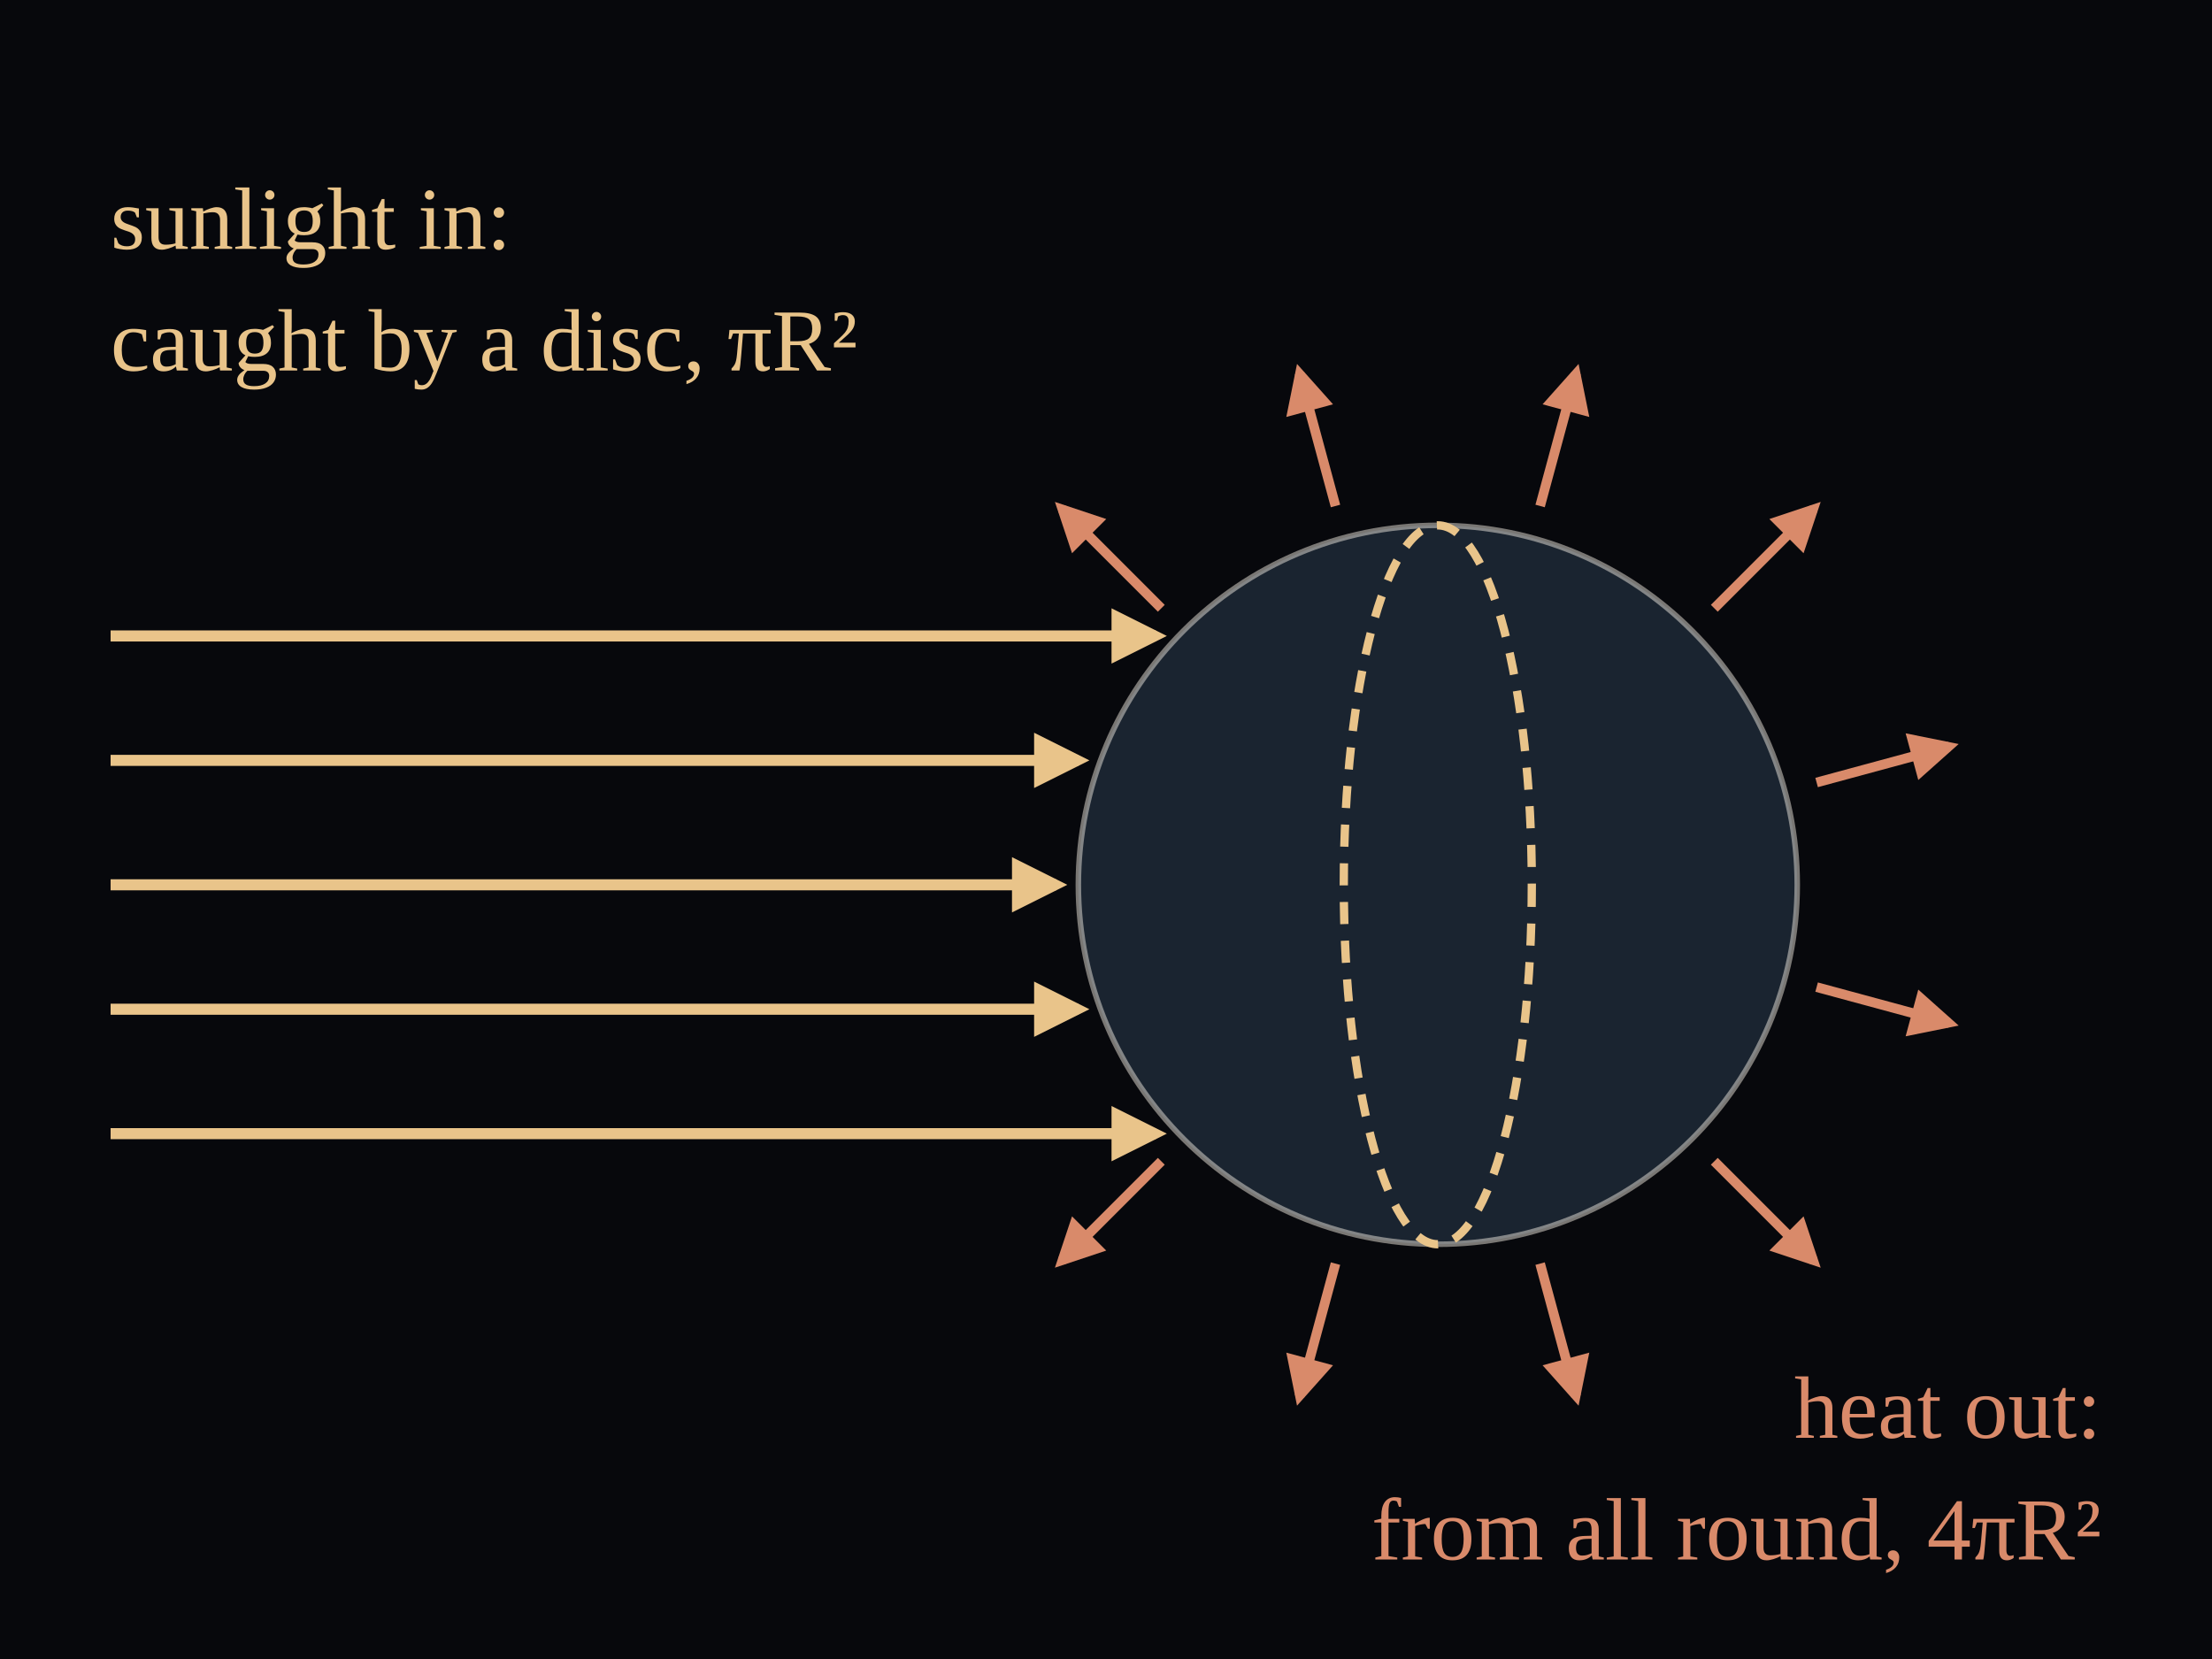
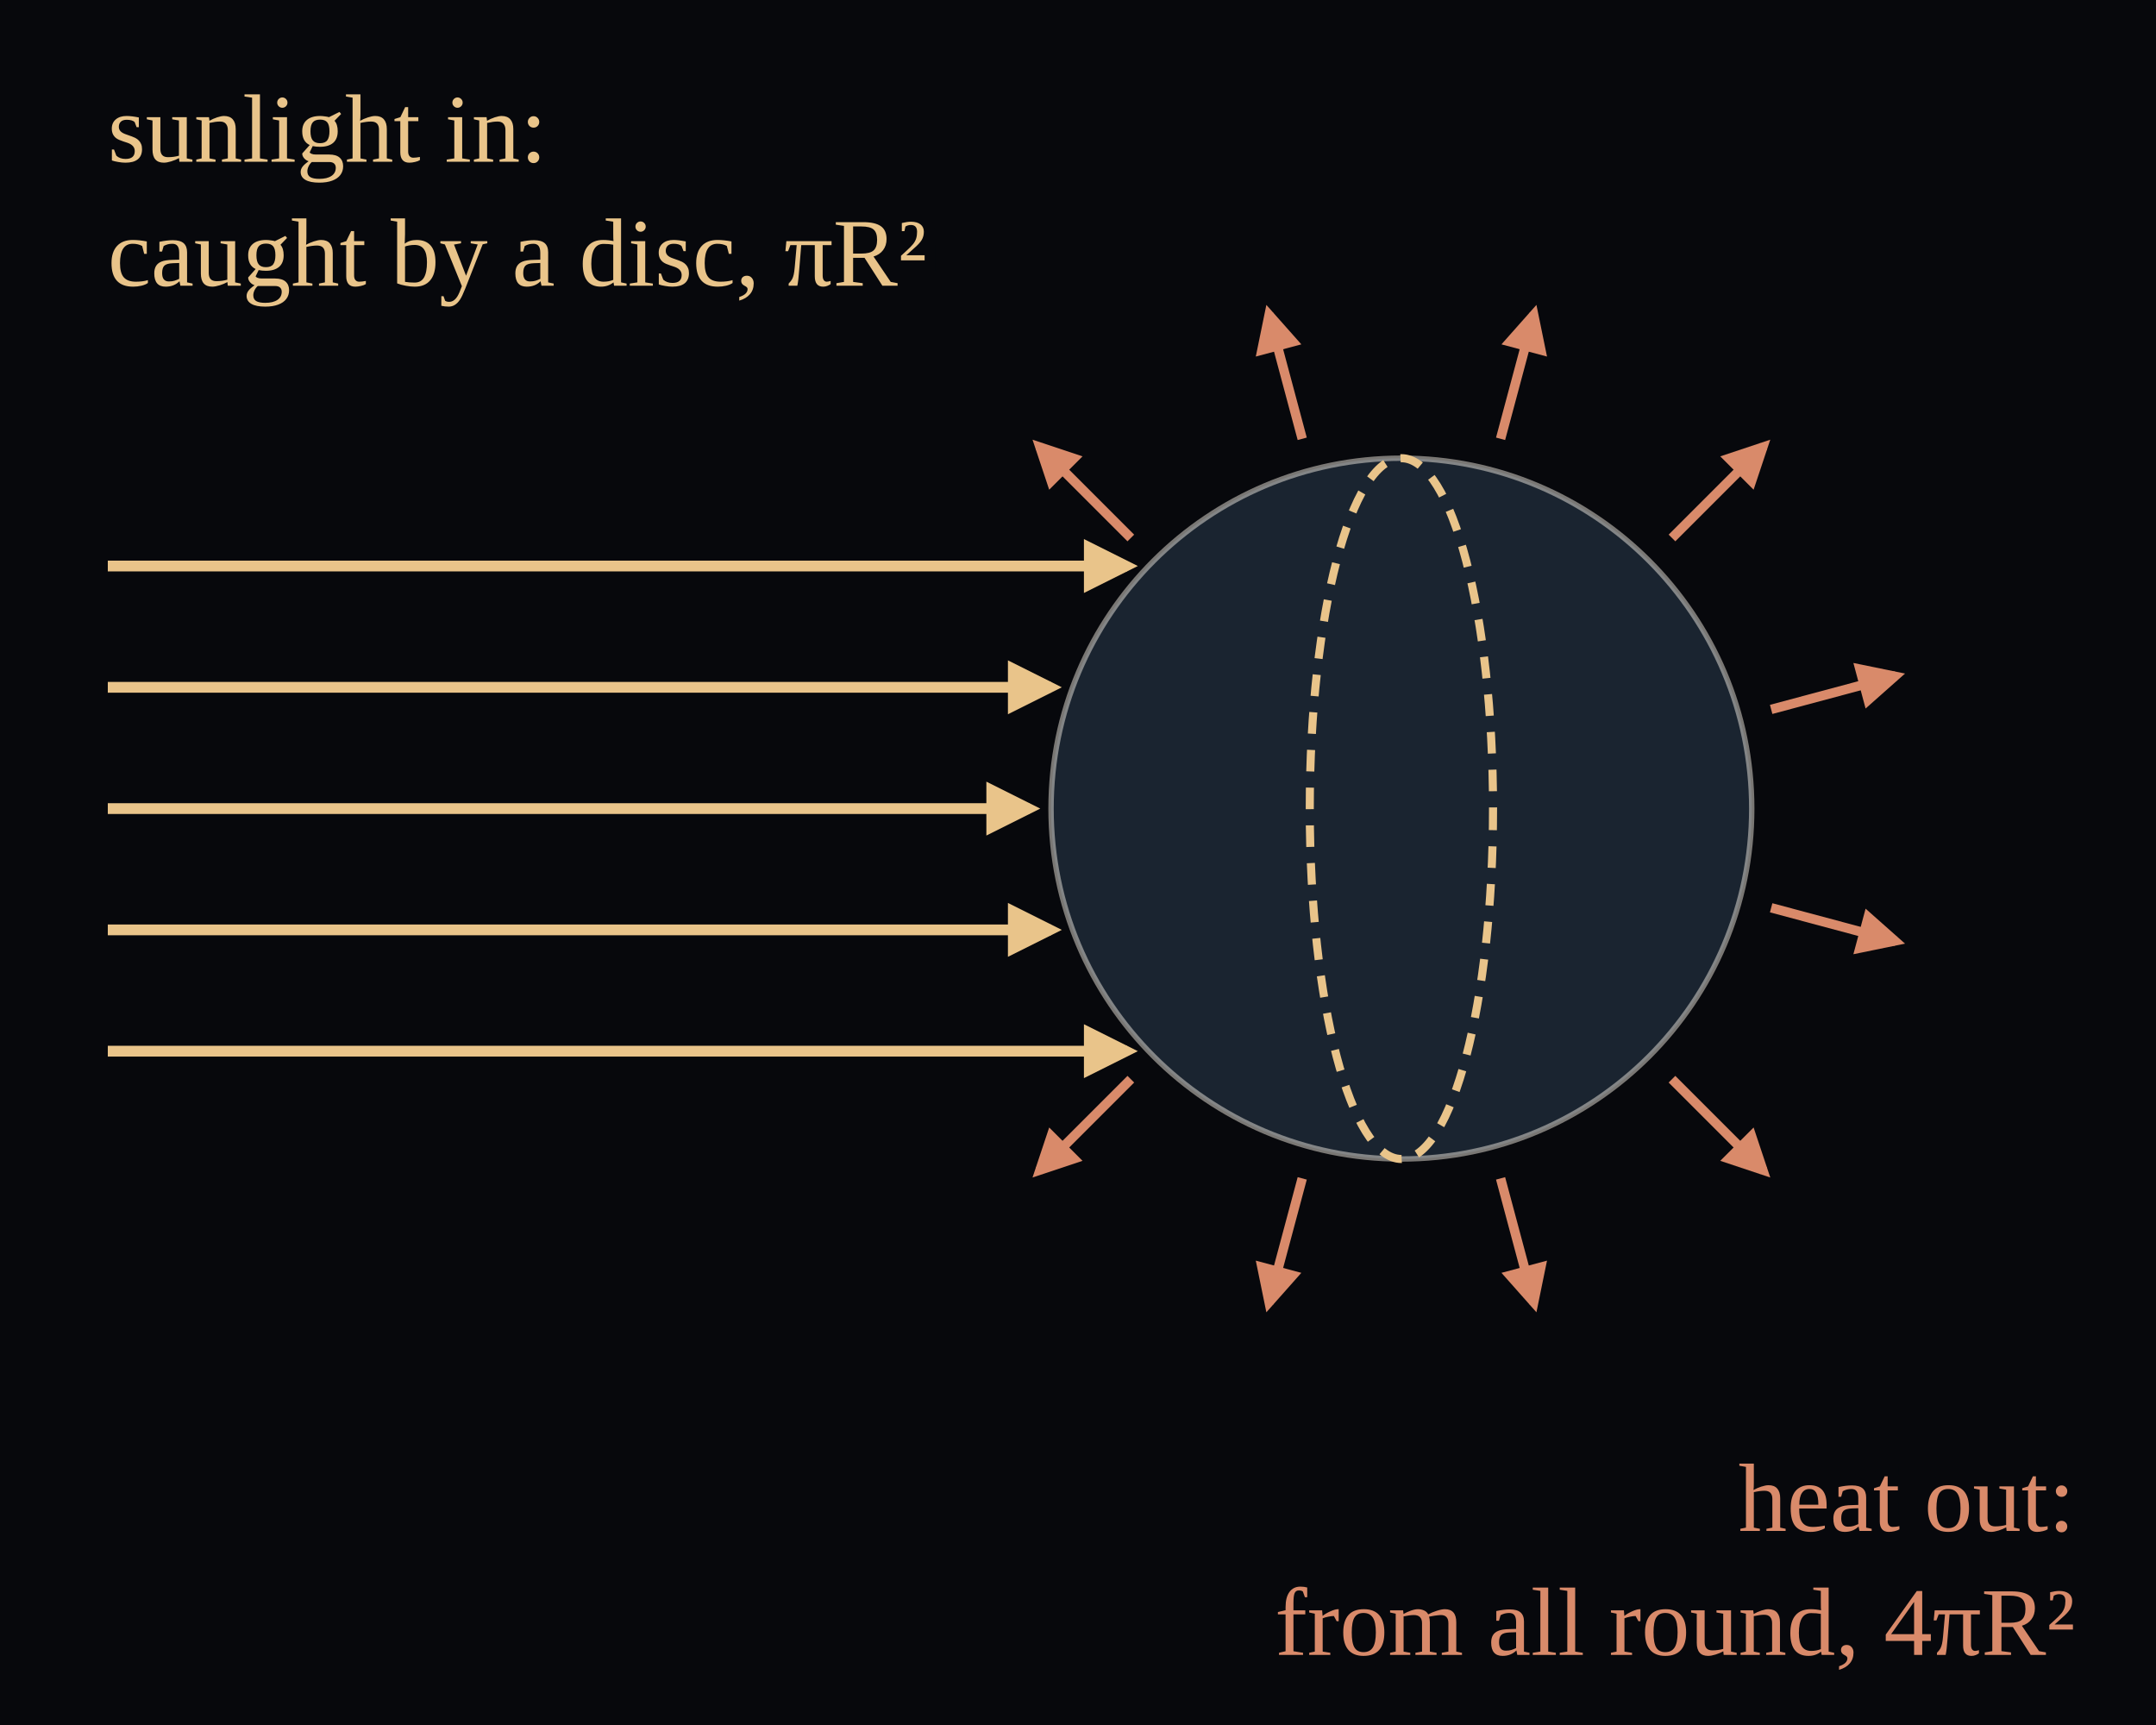
- <svg xmlns="http://www.w3.org/2000/svg" viewBox="0 0 800 600" width="800" height="600" font-family="Georgia, 'Times New Roman', serif" style="font-variant-numeric: lining-nums">
-   <rect width="800" height="600" fill="#07080c" />
+ <svg xmlns="http://www.w3.org/2000/svg" viewBox="0 0 800 640" width="800" height="640" font-family="Georgia, 'Times New Roman', serif" style="font-variant-numeric: lining-nums">
+   <rect width="800" height="640" fill="#07080c" />
  <defs>
    <marker id="eb-g" viewBox="0 0 10 10" refX="8" refY="5" markerWidth="5" markerHeight="5" orient="auto-start-reverse">
      <path d="M0,0 L10,5 L0,10 z" fill="#e9c48a" />
    </marker>
    <marker id="eb-b" viewBox="0 0 10 10" refX="8" refY="5" markerWidth="5" markerHeight="5" orient="auto-start-reverse">
      <path d="M0,0 L10,5 L0,10 z" fill="#8fc3dc" />
    </marker>
    <marker id="eb-w" viewBox="0 0 10 10" refX="8" refY="5" markerWidth="5" markerHeight="5" orient="auto-start-reverse">
      <path d="M0,0 L10,5 L0,10 z" fill="#a9a396" />
    </marker>
-     <marker id="eb-r" viewBox="0 0 10 10" refX="8" refY="5" markerWidth="5" markerHeight="5" orient="auto">
+     <marker id="eb-r" viewBox="0 0 10 10" refX="8" refY="5" markerWidth="5" markerHeight="5" orient="auto-start-reverse">
      <path d="M0,0 L10,5 L0,10 z" fill="#d98a6a" />
    </marker>
+     <marker id="eb-c" viewBox="0 0 10 10" refX="8" refY="5" markerWidth="5" markerHeight="5" orient="auto-start-reverse">
+       <path d="M0,0 L10,5 L0,10 z" fill="#ece7dc" />
+     </marker>
  </defs>
-   <line x1="40" y1="230" x2="418" y2="230" stroke="#e9c48a" stroke-width="4" marker-end="url(#eb-g)" />
-   <line x1="40" y1="275" x2="390" y2="275" stroke="#e9c48a" stroke-width="4" marker-end="url(#eb-g)" />
-   <line x1="40" y1="320" x2="382" y2="320" stroke="#e9c48a" stroke-width="4" marker-end="url(#eb-g)" />
-   <line x1="40" y1="365" x2="390" y2="365" stroke="#e9c48a" stroke-width="4" marker-end="url(#eb-g)" />
-   <line x1="40" y1="410" x2="418" y2="410" stroke="#e9c48a" stroke-width="4" marker-end="url(#eb-g)" />
-   <circle cx="520" cy="320" r="130" fill="#1a2430" stroke="#ece7dc" stroke-opacity=".5" stroke-width="2" />
-   <ellipse cx="520" cy="320" rx="34" ry="130" fill="none" stroke="#e9c48a" stroke-width="3" stroke-dasharray="8 6" />
-   <line x1="657" y1="357" x2="705" y2="370" stroke="#d98a6a" stroke-width="3.5" marker-end="url(#eb-r)" />
-   <line x1="620" y1="420" x2="656" y2="456" stroke="#d98a6a" stroke-width="3.5" marker-end="url(#eb-r)" />
-   <line x1="557" y1="457" x2="570" y2="505" stroke="#d98a6a" stroke-width="3.5" marker-end="url(#eb-r)" />
-   <line x1="483" y1="457" x2="470" y2="505" stroke="#d98a6a" stroke-width="3.5" marker-end="url(#eb-r)" />
-   <line x1="420" y1="420" x2="384" y2="456" stroke="#d98a6a" stroke-width="3.5" marker-end="url(#eb-r)" />
-   <line x1="420" y1="220" x2="384" y2="184" stroke="#d98a6a" stroke-width="3.5" marker-end="url(#eb-r)" />
-   <line x1="483" y1="183" x2="470" y2="135" stroke="#d98a6a" stroke-width="3.5" marker-end="url(#eb-r)" />
-   <line x1="557" y1="183" x2="570" y2="135" stroke="#d98a6a" stroke-width="3.5" marker-end="url(#eb-r)" />
-   <line x1="620" y1="220" x2="656" y2="184" stroke="#d98a6a" stroke-width="3.5" marker-end="url(#eb-r)" />
-   <line x1="657" y1="283" x2="705" y2="270" stroke="#d98a6a" stroke-width="3.5" marker-end="url(#eb-r)" />
-   <text x="40" y="90" font-size="32" fill="#e9c48a" text-anchor="start" stroke="#07080c" stroke-width="7" paint-order="stroke">sunlight in:</text>
-   <text x="40" y="134" font-size="32" fill="#e9c48a" text-anchor="start" stroke="#07080c" stroke-width="7" paint-order="stroke">caught by a disc, πR²</text>
-   <text x="760" y="520" font-size="32" fill="#d98a6a" text-anchor="end" stroke="#07080c" stroke-width="7" paint-order="stroke">heat out:</text>
-   <text x="760" y="564" font-size="32" fill="#d98a6a" text-anchor="end" stroke="#07080c" stroke-width="7" paint-order="stroke">from all round, 4πR²</text>
+   <line x1="40.0" y1="210.0" x2="418.2" y2="210.0" stroke="#e9c48a" stroke-width="4" marker-end="url(#eb-g)" />
+   <line x1="40.0" y1="255.0" x2="390.0" y2="255.0" stroke="#e9c48a" stroke-width="4" marker-end="url(#eb-g)" />
+   <line x1="40.0" y1="300.0" x2="382.0" y2="300.0" stroke="#e9c48a" stroke-width="4" marker-end="url(#eb-g)" />
+   <line x1="40.0" y1="345.0" x2="390.0" y2="345.0" stroke="#e9c48a" stroke-width="4" marker-end="url(#eb-g)" />
+   <line x1="40.0" y1="390.0" x2="418.2" y2="390.0" stroke="#e9c48a" stroke-width="4" marker-end="url(#eb-g)" />
+   <circle cx="520" cy="300" r="130" fill="#1a2430" stroke="#ece7dc" stroke-opacity=".5" stroke-width="2" />
+   <ellipse cx="520" cy="300" rx="34" ry="130" fill="none" stroke="#e9c48a" stroke-width="3" stroke-dasharray="8 6" />
+   <line x1="657.2" y1="336.8" x2="703.5" y2="349.2" stroke="#d98a6a" stroke-width="3.5" marker-end="url(#eb-r)" />
+   <line x1="620.4" y1="400.4" x2="654.4" y2="434.4" stroke="#d98a6a" stroke-width="3.5" marker-end="url(#eb-r)" />
+   <line x1="556.8" y1="437.2" x2="569.2" y2="483.5" stroke="#d98a6a" stroke-width="3.5" marker-end="url(#eb-r)" />
+   <line x1="483.2" y1="437.2" x2="470.8" y2="483.5" stroke="#d98a6a" stroke-width="3.5" marker-end="url(#eb-r)" />
+   <line x1="419.6" y1="400.4" x2="385.6" y2="434.4" stroke="#d98a6a" stroke-width="3.5" marker-end="url(#eb-r)" />
+   <line x1="419.6" y1="199.6" x2="385.6" y2="165.6" stroke="#d98a6a" stroke-width="3.5" marker-end="url(#eb-r)" />
+   <line x1="483.2" y1="162.8" x2="470.8" y2="116.5" stroke="#d98a6a" stroke-width="3.5" marker-end="url(#eb-r)" />
+   <line x1="556.8" y1="162.8" x2="569.2" y2="116.5" stroke="#d98a6a" stroke-width="3.5" marker-end="url(#eb-r)" />
+   <line x1="620.4" y1="199.6" x2="654.4" y2="165.6" stroke="#d98a6a" stroke-width="3.5" marker-end="url(#eb-r)" />
+   <line x1="657.2" y1="263.2" x2="703.5" y2="250.8" stroke="#d98a6a" stroke-width="3.5" marker-end="url(#eb-r)" />
+   <text x="40" y="60" font-size="36" fill="#e9c48a" text-anchor="start" stroke="#07080c" stroke-width="8" paint-order="stroke">sunlight in:</text>
+   <text x="40" y="106" font-size="36" fill="#e9c48a" text-anchor="start" stroke="#07080c" stroke-width="8" paint-order="stroke">caught by a disc, πR²</text>
+   <text x="770" y="568" font-size="36" fill="#d98a6a" text-anchor="end" stroke="#07080c" stroke-width="8" paint-order="stroke">heat out:</text>
+   <text x="770" y="614" font-size="36" fill="#d98a6a" text-anchor="end" stroke="#07080c" stroke-width="8" paint-order="stroke">from all round, 4πR²</text>
</svg>
